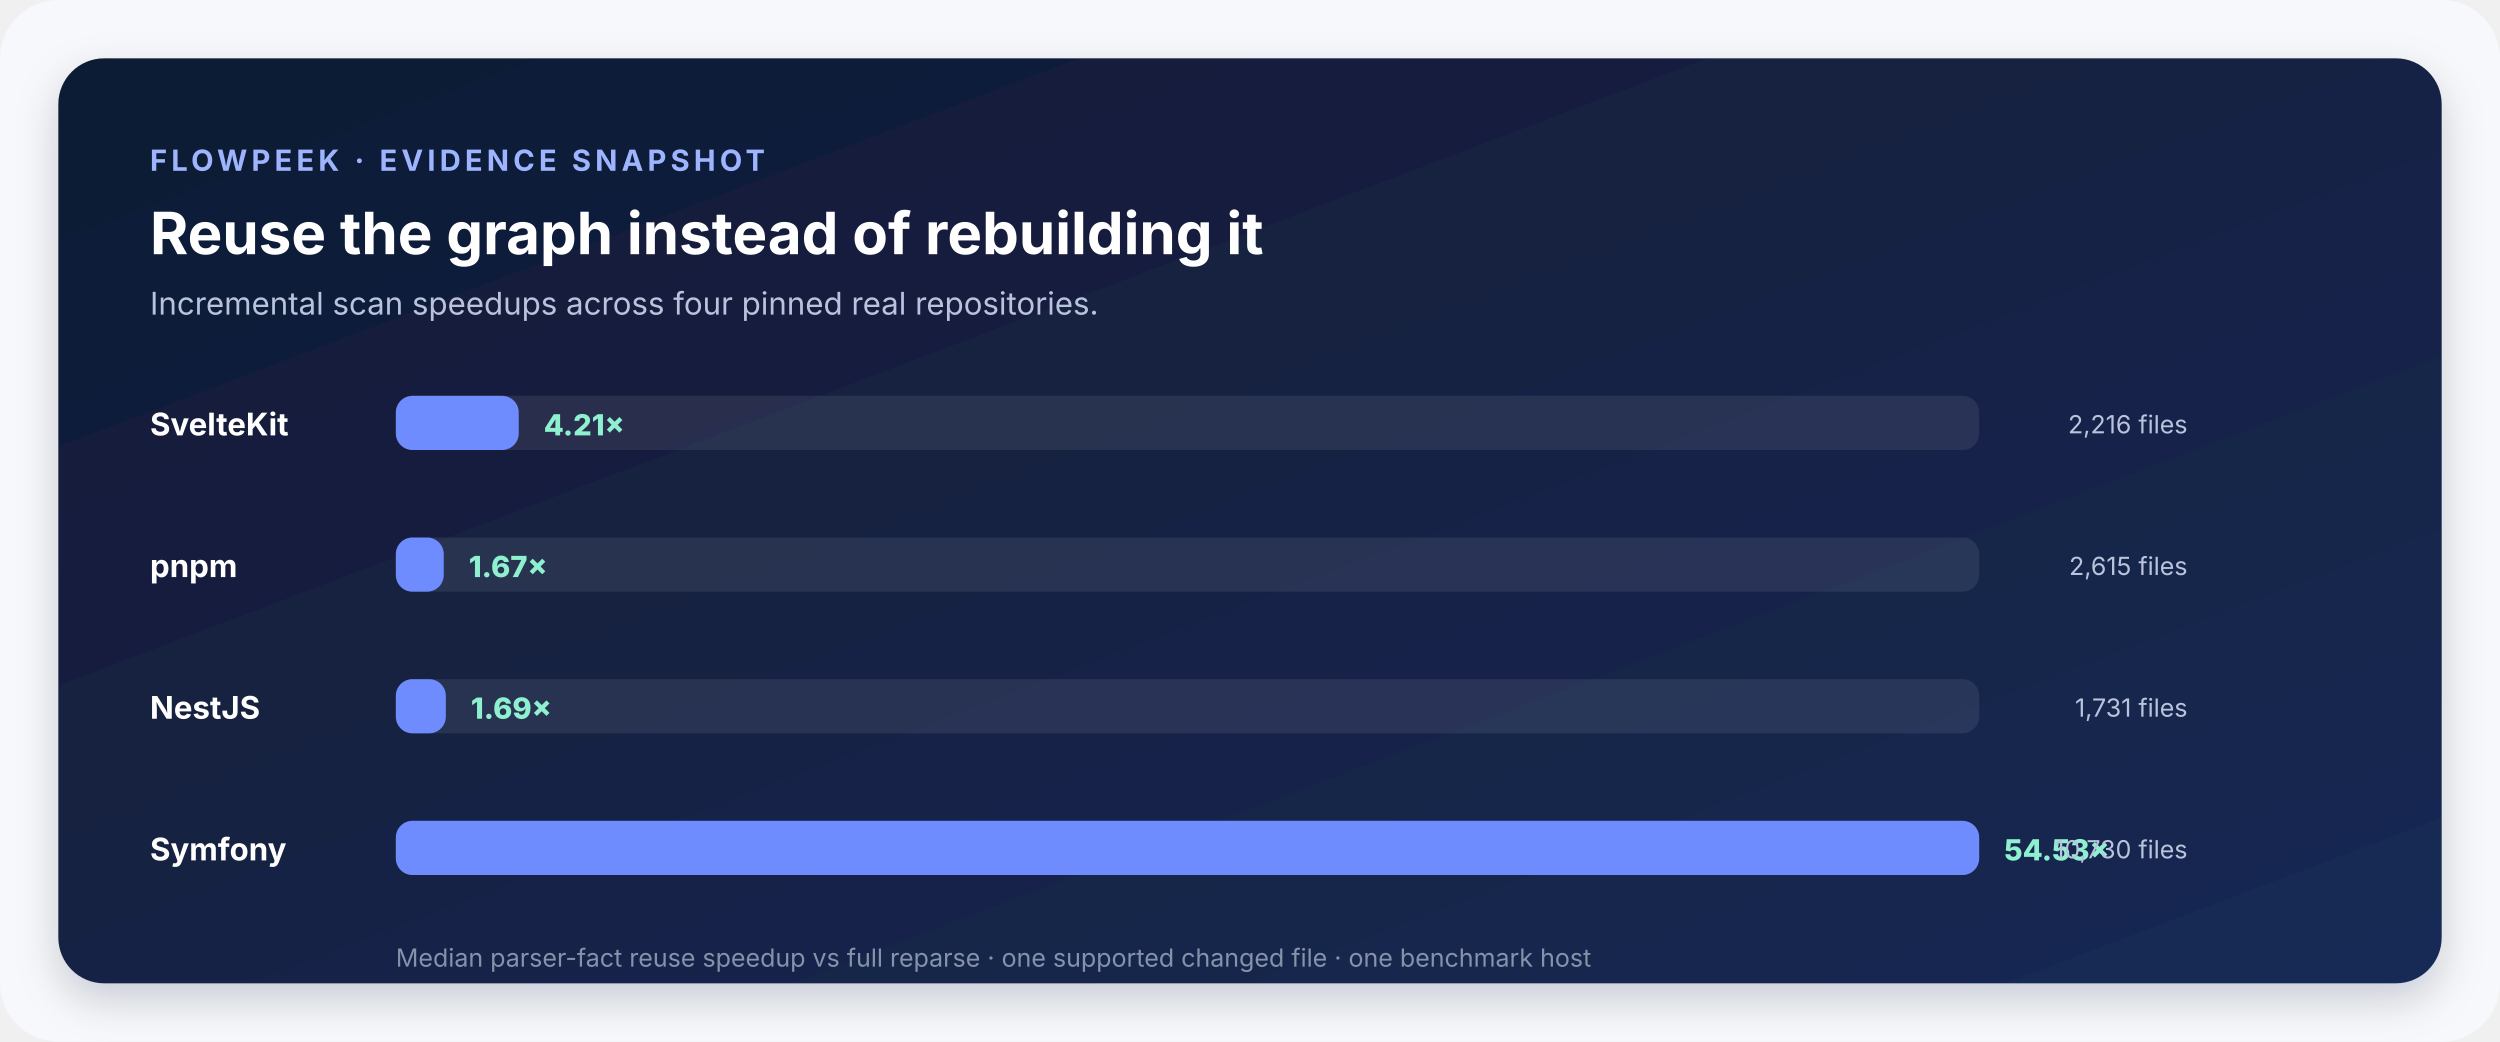
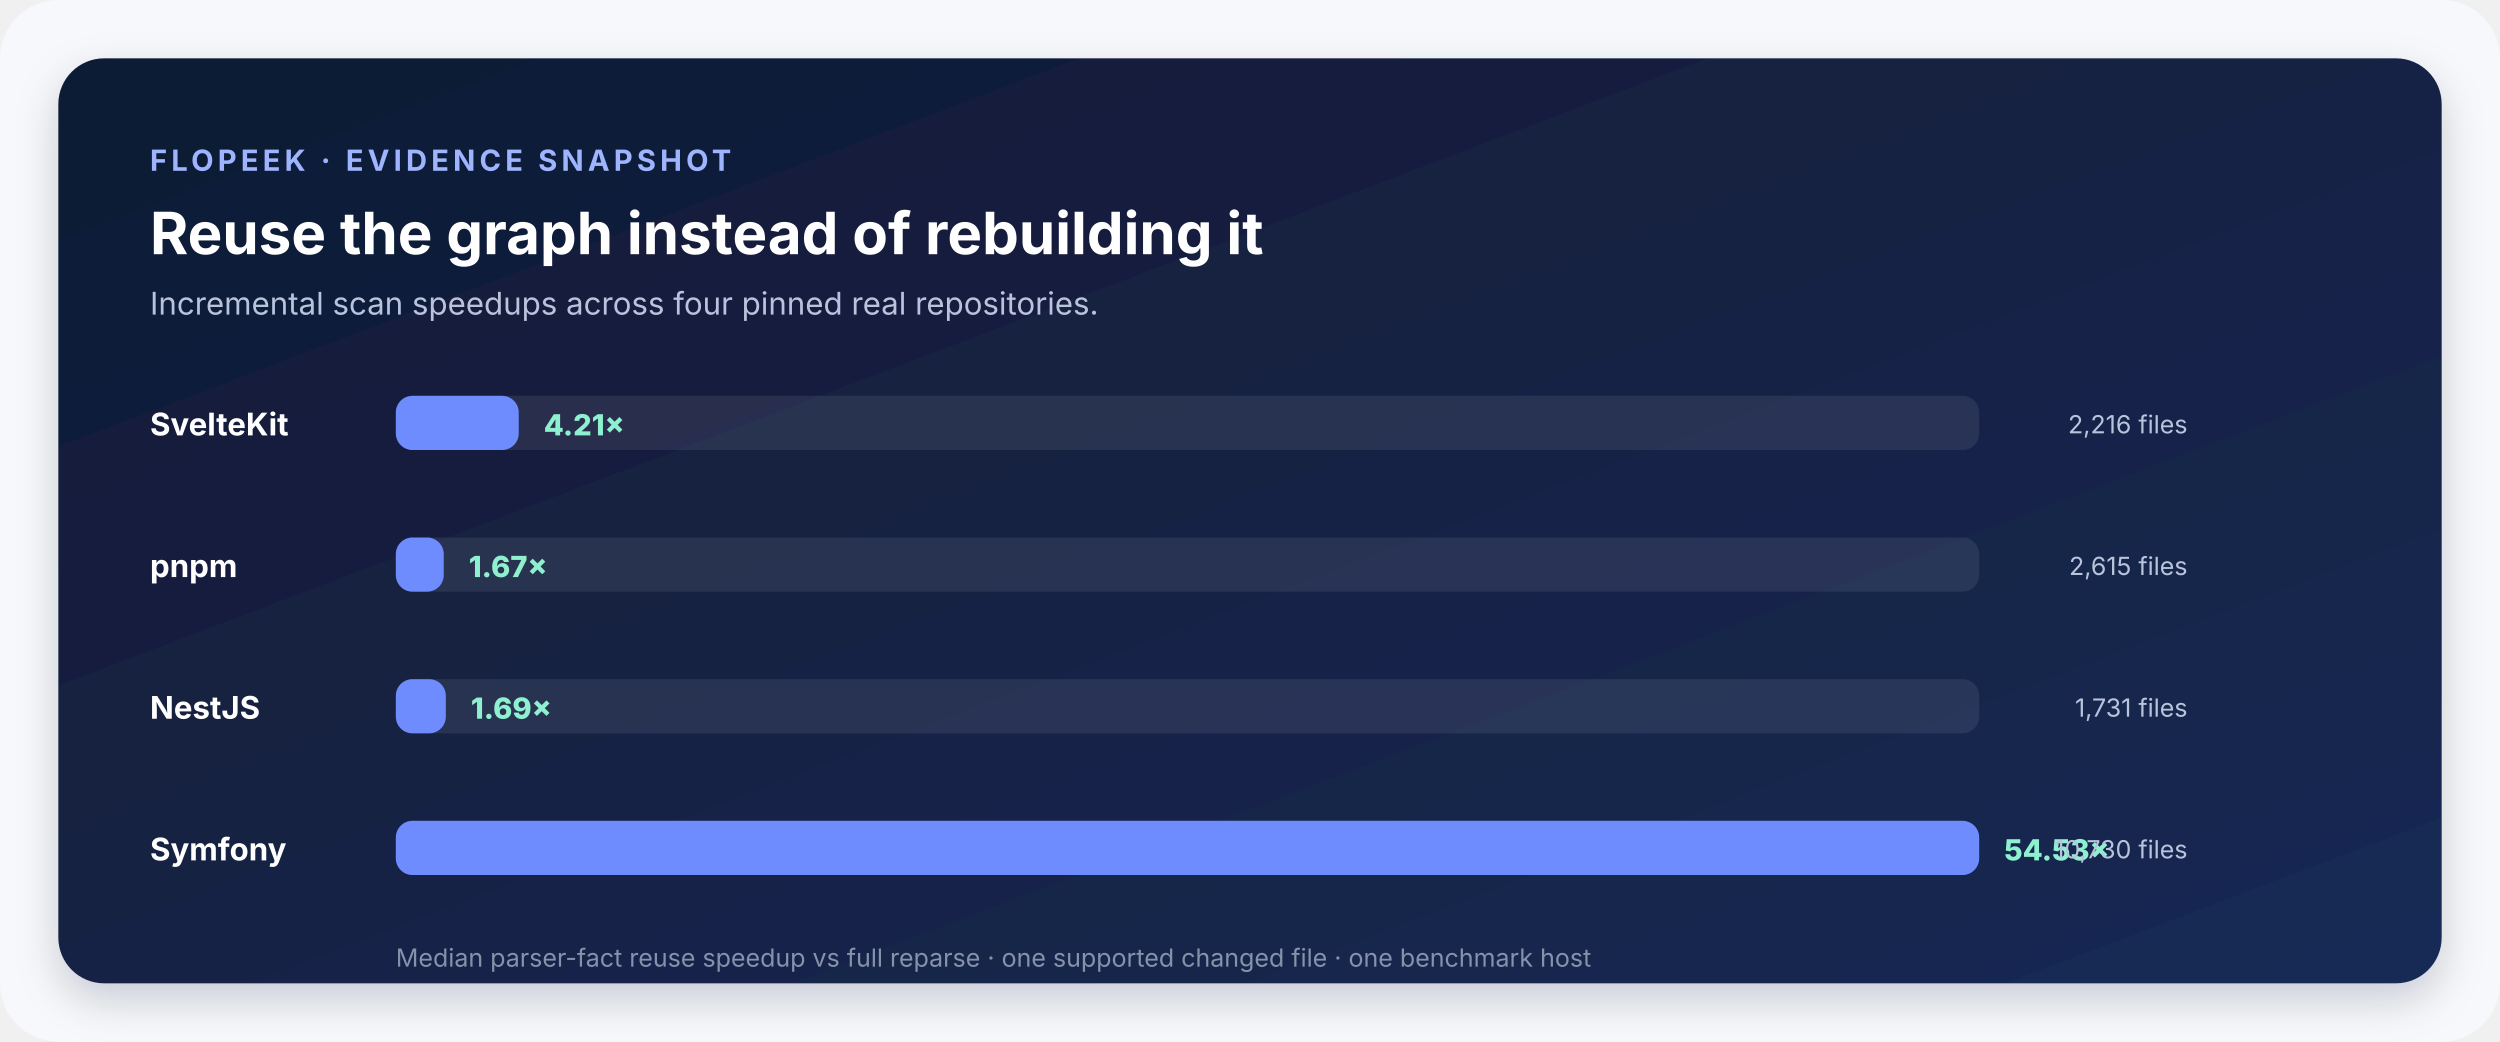
<svg xmlns="http://www.w3.org/2000/svg" width="1200" height="500" viewBox="0 0 1200 500" role="img" aria-labelledby="title description">
  <defs>
    <linearGradient id="panel" x1="0" y1="0" x2="1" y2="1">
      <stop stop-color="#101a33" />
      <stop offset="1" stop-color="#172a55" />
    </linearGradient>
    <filter id="shadow" x="-10%" y="-10%" width="120%" height="130%">
      <feDropShadow dx="0" dy="8" stdDeviation="10" flood-color="#081126" flood-opacity=".18" />
    </filter>
  </defs>
  <rect width="1200" height="500" rx="28" fill="#f6f8fc" />
  <rect x="28" y="28" width="1144" height="444" rx="22" fill="url(#panel)" filter="url(#shadow)" />
-   <text x="72" y="82" fill="#9fb4ff" font-family="Inter,Segoe UI,sans-serif" font-size="14" font-weight="700" letter-spacing="2">FLOWPEEK · EVIDENCE SNAPSHOT</text>
+   <text x="72" y="82" fill="#9fb4ff" font-family="Inter,Segoe UI,sans-serif" font-size="14" font-weight="700" letter-spacing="2">FLOPEEK · EVIDENCE SNAPSHOT</text>
  <text x="72" y="122" fill="#ffffff" font-family="Inter,Segoe UI,sans-serif" font-size="28" font-weight="750">Reuse the graph instead of rebuilding it</text>
  <text x="72" y="151" fill="#b9c4dc" font-family="Inter,Segoe UI,sans-serif" font-size="15">Incremental scan speedups across four pinned real repositories.</text>
  <g>
    <text x="72" y="209" fill="#ffffff" font-family="Inter,Segoe UI,sans-serif" font-size="15" font-weight="700">SvelteKit</text>
    <rect x="190" y="190" width="760" height="26" rx="8" fill="#ffffff" fill-opacity=".08" />
    <rect x="190" y="190" width="59" height="26" rx="8" fill="#6f8cff" />
    <text x="261" y="209" fill="#8ef0cf" font-family="Inter,Segoe UI,sans-serif" font-size="14" font-weight="800">4.21×</text>
    <text x="1050" y="208" text-anchor="end" fill="#b9c4dc" font-family="Inter,Segoe UI,sans-serif" font-size="12">2,216 files</text>
  </g>
  <g>
    <text x="72" y="277" fill="#ffffff" font-family="Inter,Segoe UI,sans-serif" font-size="15" font-weight="700">pnpm</text>
    <rect x="190" y="258" width="760" height="26" rx="8" fill="#ffffff" fill-opacity=".08" />
    <rect x="190" y="258" width="23" height="26" rx="8" fill="#6f8cff" />
    <text x="225" y="277" fill="#8ef0cf" font-family="Inter,Segoe UI,sans-serif" font-size="14" font-weight="800">1.67×</text>
    <text x="1050" y="276" text-anchor="end" fill="#b9c4dc" font-family="Inter,Segoe UI,sans-serif" font-size="12">2,615 files</text>
  </g>
  <g>
    <text x="72" y="345" fill="#ffffff" font-family="Inter,Segoe UI,sans-serif" font-size="15" font-weight="700">NestJS</text>
    <rect x="190" y="326" width="760" height="26" rx="8" fill="#ffffff" fill-opacity=".08" />
    <rect x="190" y="326" width="24" height="26" rx="8" fill="#6f8cff" />
    <text x="226" y="345" fill="#8ef0cf" font-family="Inter,Segoe UI,sans-serif" font-size="14" font-weight="800">1.69×</text>
    <text x="1050" y="344" text-anchor="end" fill="#b9c4dc" font-family="Inter,Segoe UI,sans-serif" font-size="12">1,731 files</text>
  </g>
  <g>
    <text x="72" y="413" fill="#ffffff" font-family="Inter,Segoe UI,sans-serif" font-size="15" font-weight="700">Symfony</text>
    <rect x="190" y="394" width="760" height="26" rx="8" fill="#ffffff" fill-opacity=".08" />
    <rect x="190" y="394" width="760" height="26" rx="8" fill="#6f8cff" />
    <text x="962" y="413" fill="#8ef0cf" font-family="Inter,Segoe UI,sans-serif" font-size="14" font-weight="800">54.53×</text>
    <text x="1050" y="412" text-anchor="end" fill="#b9c4dc" font-family="Inter,Segoe UI,sans-serif" font-size="12">10,730 files</text>
  </g>
  <text x="190" y="464" fill="#8592aa" font-family="Inter,Segoe UI,sans-serif" font-size="12">Median parser-fact reuse speedup vs full reparse · one supported changed file · one benchmark host</text>
</svg>
